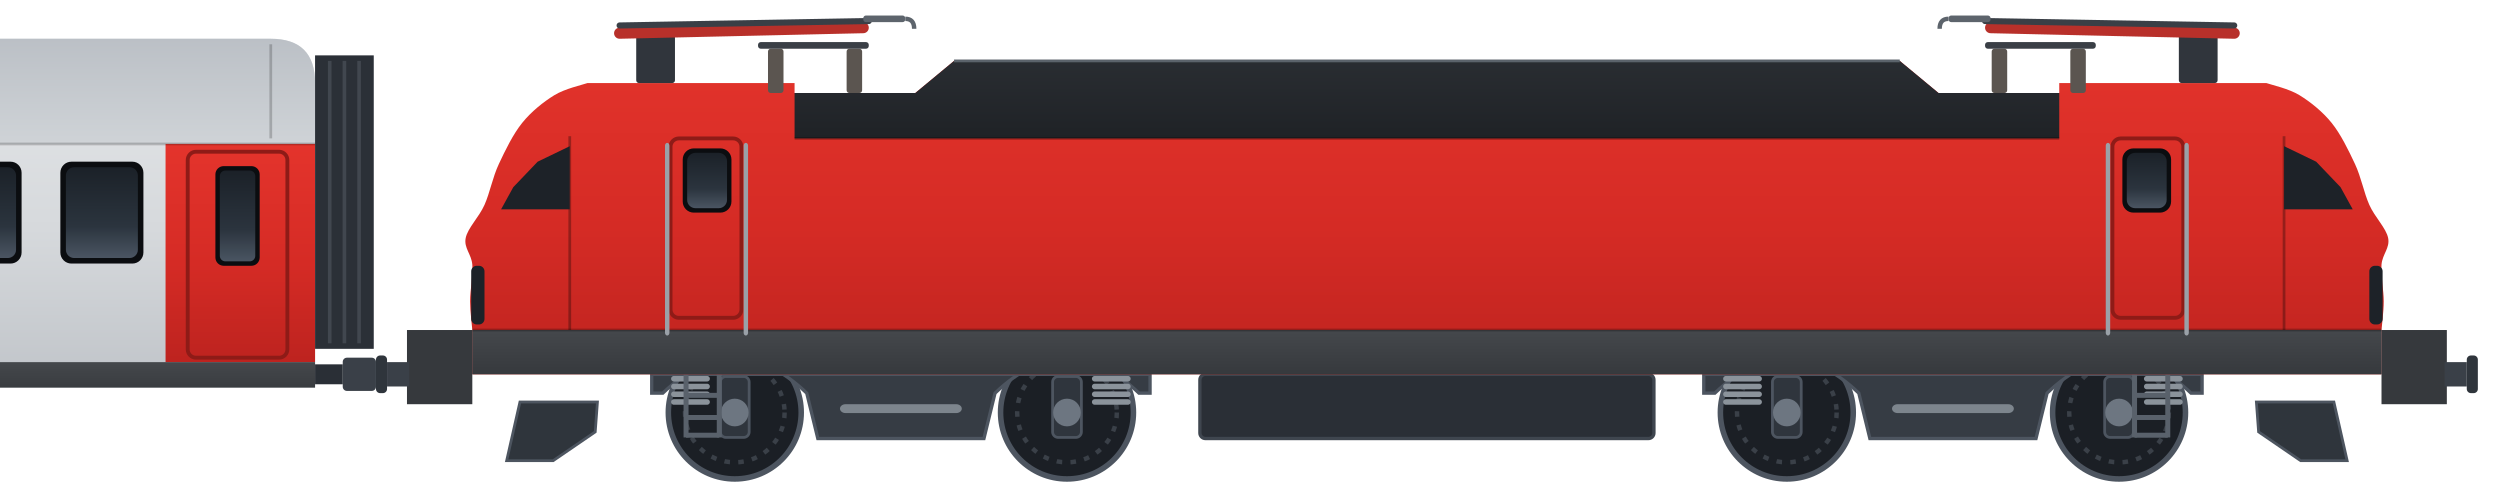
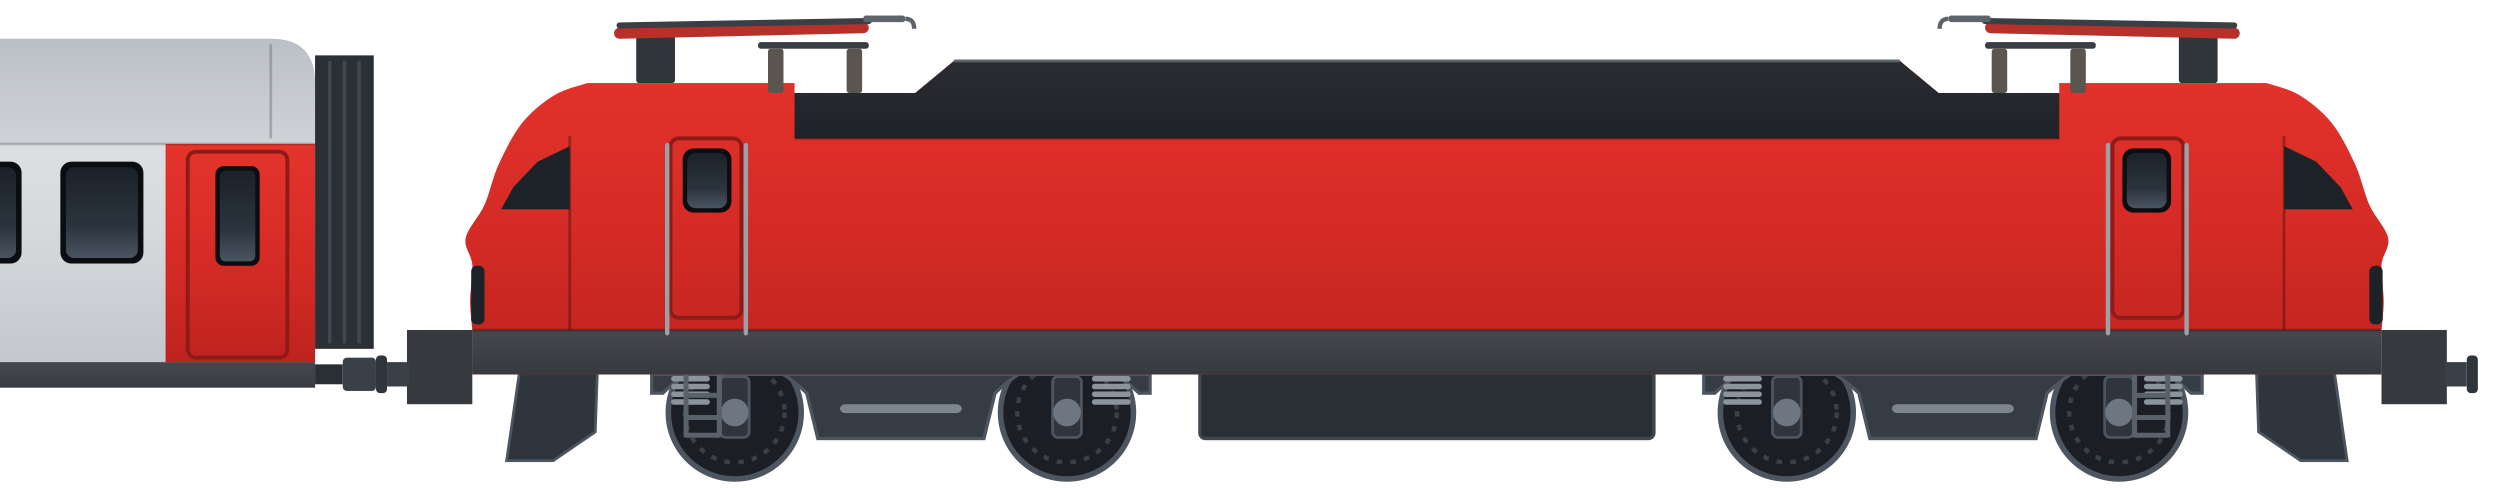
<svg xmlns="http://www.w3.org/2000/svg" width="903" height="176" viewBox="10 42 903 176">
  <defs>
    <linearGradient id="body" x1="0" y1="0" x2="0" y2="1">
      <stop offset="0" stop-color="#fbfbfc" />
      <stop offset="0.5" stop-color="#eceef1" />
      <stop offset="1" stop-color="#d5d9de" />
    </linearGradient>
    <linearGradient id="glass" x1="0" y1="0" x2="0" y2="1">
      <stop offset="0" stop-color="#1b2128" />
      <stop offset="0.65" stop-color="#2b343e" />
      <stop offset="1" stop-color="#4a5562" />
    </linearGradient>
    <linearGradient id="steel" x1="0" y1="0" x2="0" y2="1">
      <stop offset="0" stop-color="#d9dde1" />
      <stop offset="1" stop-color="#a9b0b8" />
    </linearGradient>
    <linearGradient id="roof" x1="0" y1="0" x2="0" y2="1">
      <stop offset="0" stop-color="#c7ccd2" />
      <stop offset="1" stop-color="#e3e6ea" />
    </linearGradient>
    <linearGradient id="stred" x1="0" y1="0" x2="0" y2="1">
      <stop offset="0" stop-color="#e4342c" />
      <stop offset="0.55" stop-color="#d52b25" />
      <stop offset="1" stop-color="#bd231f" />
    </linearGradient>
    <linearGradient id="stdark" x1="0" y1="0" x2="0" y2="1">
      <stop offset="0" stop-color="#45484c" />
      <stop offset="1" stop-color="#36393d" />
    </linearGradient>
    <linearGradient id="stroof" x1="0" y1="0" x2="0" y2="1">
      <stop offset="0" stop-color="#2c3035" />
      <stop offset="1" stop-color="#1f2226" />
    </linearGradient>
    <linearGradient id="silver" x1="0" y1="0" x2="0" y2="1">
      <stop offset="0" stop-color="#e6e8ea" />
      <stop offset="0.55" stop-color="#d6d9dc" />
      <stop offset="1" stop-color="#bfc3c8" />
    </linearGradient>
    <linearGradient id="silverroof" x1="0" y1="0" x2="0" y2="1">
      <stop offset="0" stop-color="#b9bec4" />
      <stop offset="1" stop-color="#cfd3d7" />
    </linearGradient>
    <linearGradient id="sill" x1="0" y1="0" x2="0" y2="1">
      <stop offset="0" stop-color="#66717a" />
      <stop offset="1" stop-color="#55606a" />
    </linearGradient>
    <clipPath id="coach">
      <path d="M-2.2,182.0 V56.0 H107.8 Q123.8,56.0 123.8,72.0 V182.0 Z" />
    </clipPath>
    <clipPath id="loco">
      <path d="M180.6,161.2 C180.5,159.5 179.8,154.7 179.8,150.8 C179.8,146.9 180.9,141.4 180.6,137.6 C180.3,133.8 177.5,131.6 178.2,128.0 C178.9,124.4 183.0,120.5 185.0,116.0 C187.0,111.5 187.9,106.1 190.2,101.2 C192.5,96.3 195.3,90.5 198.6,86.4 C201.9,82.3 206.3,78.8 210.2,76.4 C214.1,74.0 220.2,72.7 222.2,72.0 L297.0,72.0 L297.0,75.6 L340.6,75.6 L354.6,64.0 L696.2,64.0 L710.2,75.6 L753.8,75.6 L753.8,72.0 L828.6,72.0 C830.6,72.7 836.7,74.0 840.6,76.4 C844.5,78.8 848.9,82.3 852.2,86.4 C855.5,90.5 858.3,96.3 860.6,101.2 C862.9,106.1 863.8,111.5 865.8,116.0 C867.8,120.5 871.9,124.4 872.6,128.0 C873.3,131.6 870.5,133.8 870.2,137.6 C869.9,141.4 871.0,146.9 871.0,150.8 C871.0,154.7 870.3,159.5 870.2,161.2 L870.2,177.2 L180.6,177.2 Z" />
    </clipPath>
  </defs>
  <g clip-path="url(#coach)">
    <rect x="-2.2" y="52.0" width="130.0" height="132.0" rx="0" fill="url(#silver)" />
    <rect x="-2.2" y="52.0" width="130.0" height="42.0" rx="0" fill="url(#silverroof)" />
    <rect x="69.8" y="94.0" width="58.0" height="78.8" rx="0" fill="url(#stred)" />
    <line x1="-2.2" y1="94.0" x2="123.8" y2="94.0" stroke="#000" stroke-width="1.0" stroke-opacity="0.2" />
    <rect x="-2.2" y="172.8" width="130.0" height="11.2" rx="0" fill="url(#stdark)" />
    <line x1="107.8" y1="92.0" x2="107.8" y2="58.0" stroke="#000" stroke-width="1.0" stroke-opacity="0.2" />
  </g>
  <rect x="77.8" y="96.8" width="36.0" height="74.4" rx="3" fill="none" stroke="#8e1b17" stroke-width="1.4" />
  <rect x="87.8" y="102.0" width="16.0" height="36.0" rx="3" fill="#0b0d10" />
  <rect x="89.4" y="103.6" width="12.8" height="32.8" rx="2" fill="url(#glass)" />
  <rect x="31.8" y="100.4" width="30.0" height="36.8" rx="4" fill="#0b0d10" />
  <rect x="33.8" y="102.4" width="26.0" height="32.8" rx="3" fill="url(#glass)" />
  <rect x="-30.2" y="100.4" width="48.0" height="36.8" rx="4" fill="#0b0d10" />
  <rect x="-28.2" y="102.4" width="44.0" height="32.8" rx="3" fill="url(#glass)" />
  <rect x="123.8" y="62.0" width="21.2" height="106.0" rx="0" fill="#2b3037" />
  <line x1="139.7" y1="166.0" x2="139.7" y2="64.0" stroke="#41474f" stroke-width="1.3" />
  <line x1="134.4" y1="166.0" x2="134.4" y2="64.0" stroke="#41474f" stroke-width="1.3" />
  <line x1="129.1" y1="166.0" x2="129.1" y2="64.0" stroke="#41474f" stroke-width="1.3" />
  <rect x="133.8" y="171.2" width="12.0" height="12.0" rx="1.5" fill="#3a4048" />
  <rect x="123.8" y="173.6" width="10.0" height="7.2" rx="0" fill="#2a2f36" />
-   <rect x="443.4" y="177.2" width="164.0" height="23.2" rx="2" fill="#2a2f36" stroke="#3f464f" stroke-width="1.2" />
+   <rect x="443.4" y="175.2" width="164.0" height="25.2" rx="2" fill="#2a2f36" stroke="#3f464f" stroke-width="1.2" />
  <circle cx="775.4" cy="191.0" r="24.0" fill="#1b1f25" stroke="#4d5560" stroke-width="2" />
  <circle cx="775.4" cy="191.0" r="18.0" fill="none" stroke="#3a4048" stroke-width="1.6" stroke-dasharray="2 3" />
  <circle cx="655.4" cy="191.0" r="24.0" fill="#1b1f25" stroke="#4d5560" stroke-width="2" />
  <circle cx="655.4" cy="191.0" r="18.0" fill="none" stroke="#3a4048" stroke-width="1.6" stroke-dasharray="2 3" />
  <path d="M805.4,177.2 H625.4 V184.0 H629.4 Q655.4,159.2 681.4,184.0 L685.4,200.4 H745.4 L749.4,184.0 Q775.4,159.2 801.4,184.0 H805.4 Z" fill="#363c44" stroke="#4d5560" stroke-width="1.2" />
  <rect x="770.2" y="178.0" width="10.4" height="22.0" rx="2" fill="#2f353d" stroke="#4d5560" stroke-width="1" />
  <circle cx="775.4" cy="191.0" r="5" fill="#6d7681" />
  <rect x="650.2" y="178.0" width="10.4" height="22.0" rx="2" fill="#2f353d" stroke="#4d5560" stroke-width="1" />
  <circle cx="655.4" cy="191.0" r="5" fill="#6d7681" />
  <line x1="785.4" y1="178.8" x2="797.4" y2="178.8" stroke="#8b939b" stroke-width="2.0" stroke-linecap="round" />
  <line x1="785.4" y1="181.6" x2="797.4" y2="181.6" stroke="#8b939b" stroke-width="2.0" stroke-linecap="round" />
  <line x1="785.4" y1="184.4" x2="797.4" y2="184.4" stroke="#8b939b" stroke-width="2.0" stroke-linecap="round" />
  <line x1="785.4" y1="187.2" x2="797.4" y2="187.2" stroke="#8b939b" stroke-width="2.0" stroke-linecap="round" />
  <line x1="645.4" y1="178.8" x2="633.4" y2="178.8" stroke="#8b939b" stroke-width="2.0" stroke-linecap="round" />
  <line x1="645.4" y1="181.6" x2="633.4" y2="181.6" stroke="#8b939b" stroke-width="2.0" stroke-linecap="round" />
  <line x1="645.4" y1="184.4" x2="633.4" y2="184.4" stroke="#8b939b" stroke-width="2.0" stroke-linecap="round" />
  <line x1="645.4" y1="187.2" x2="633.4" y2="187.2" stroke="#8b939b" stroke-width="2.0" stroke-linecap="round" />
  <rect x="693.4" y="188.0" width="44.0" height="3.2" rx="2" fill="#7d858d" />
  <circle cx="395.4" cy="191.0" r="24.0" fill="#1b1f25" stroke="#4d5560" stroke-width="2" />
  <circle cx="395.4" cy="191.0" r="18.0" fill="none" stroke="#3a4048" stroke-width="1.6" stroke-dasharray="2 3" />
  <circle cx="275.4" cy="191.0" r="24.0" fill="#1b1f25" stroke="#4d5560" stroke-width="2" />
  <circle cx="275.4" cy="191.0" r="18.0" fill="none" stroke="#3a4048" stroke-width="1.6" stroke-dasharray="2 3" />
  <path d="M425.4,177.2 H245.4 V184.0 H249.4 Q275.4,159.2 301.4,184.0 L305.4,200.4 H365.4 L369.4,184.0 Q395.4,159.2 421.4,184.0 H425.4 Z" fill="#363c44" stroke="#4d5560" stroke-width="1.2" />
  <rect x="390.2" y="178.0" width="10.4" height="22.0" rx="2" fill="#2f353d" stroke="#4d5560" stroke-width="1" />
  <circle cx="395.4" cy="191.0" r="5" fill="#6d7681" />
  <rect x="270.2" y="178.0" width="10.4" height="22.0" rx="2" fill="#2f353d" stroke="#4d5560" stroke-width="1" />
  <circle cx="275.4" cy="191.0" r="5" fill="#6d7681" />
  <line x1="405.4" y1="178.8" x2="417.4" y2="178.8" stroke="#8b939b" stroke-width="2.0" stroke-linecap="round" />
  <line x1="405.4" y1="181.6" x2="417.4" y2="181.6" stroke="#8b939b" stroke-width="2.0" stroke-linecap="round" />
  <line x1="405.4" y1="184.4" x2="417.4" y2="184.4" stroke="#8b939b" stroke-width="2.0" stroke-linecap="round" />
  <line x1="405.4" y1="187.2" x2="417.4" y2="187.2" stroke="#8b939b" stroke-width="2.0" stroke-linecap="round" />
  <line x1="265.4" y1="178.8" x2="253.4" y2="178.8" stroke="#8b939b" stroke-width="2.0" stroke-linecap="round" />
  <line x1="265.4" y1="181.6" x2="253.4" y2="181.6" stroke="#8b939b" stroke-width="2.0" stroke-linecap="round" />
  <line x1="265.4" y1="184.4" x2="253.4" y2="184.4" stroke="#8b939b" stroke-width="2.0" stroke-linecap="round" />
  <line x1="265.4" y1="187.2" x2="253.4" y2="187.2" stroke="#8b939b" stroke-width="2.0" stroke-linecap="round" />
  <rect x="313.4" y="188.0" width="44.0" height="3.2" rx="2" fill="#7d858d" />
-   <path d="M825.0,187.2 L853.0,187.2 L857.8,208.4 L841.0,208.4 L825.8,198.0 Z" fill="#2f353c" stroke="#4d5560" stroke-width="1" />
+   <path d="M825.0,175.2 L853.0,175.2 L857.8,208.4 L841.0,208.4 L825.8,198.0 Z" fill="#2f353c" stroke="#4d5560" stroke-width="1" />
  <line x1="793.0" y1="177.2" x2="793.0" y2="200.0" stroke="#59616b" stroke-width="1.8" />
  <line x1="781.0" y1="177.2" x2="781.0" y2="200.0" stroke="#59616b" stroke-width="1.8" />
  <line x1="793.0" y1="184.8" x2="781.0" y2="184.8" stroke="#59616b" stroke-width="1.8" />
  <line x1="793.0" y1="192.8" x2="781.0" y2="192.8" stroke="#59616b" stroke-width="1.8" />
  <line x1="793.0" y1="199.2" x2="781.0" y2="199.2" stroke="#59616b" stroke-width="1.8" />
-   <path d="M225.8,187.2 L197.8,187.2 L193.0,208.4 L209.8,208.4 L225.0,198.0 Z" fill="#2f353c" stroke="#4d5560" stroke-width="1" />
+   <path d="M225.8,175.2 L197.8,175.2 L193.0,208.4 L209.8,208.4 L225.0,198.0 Z" fill="#2f353c" stroke="#4d5560" stroke-width="1" />
  <line x1="257.8" y1="177.2" x2="257.8" y2="200.0" stroke="#59616b" stroke-width="1.8" />
  <line x1="269.8" y1="177.2" x2="269.8" y2="200.0" stroke="#59616b" stroke-width="1.8" />
  <line x1="257.8" y1="184.8" x2="269.8" y2="184.8" stroke="#59616b" stroke-width="1.8" />
  <line x1="257.8" y1="192.8" x2="269.8" y2="192.8" stroke="#59616b" stroke-width="1.8" />
  <line x1="257.8" y1="199.2" x2="269.8" y2="199.2" stroke="#59616b" stroke-width="1.8" />
  <g clip-path="url(#loco)">
    <rect x="165.8" y="56.0" width="719.2" height="124.0" rx="0" fill="url(#stred)" />
    <rect x="297.0" y="56.0" width="456.8" height="36.0" rx="0" fill="url(#stroof)" />
    <line x1="835.0" y1="91.2" x2="835.0" y2="161.2" stroke="#000" stroke-width="1.0" stroke-opacity="0.3" />
    <line x1="215.8" y1="91.2" x2="215.8" y2="161.2" stroke="#000" stroke-width="1.0" stroke-opacity="0.3" />
  </g>
  <line x1="753.8" y1="92.0" x2="297.0" y2="92.0" stroke="#000" stroke-width="1.0" stroke-opacity="0.25" />
  <line x1="696.2" y1="64.0" x2="354.6" y2="64.0" stroke="#5b636b" stroke-width="1.0" />
  <rect x="180.6" y="161.2" width="689.6" height="16.0" rx="0" fill="url(#stdark)" />
  <line x1="870.2" y1="161.2" x2="180.6" y2="161.2" stroke="#000" stroke-width="1.0" stroke-opacity="0.25" />
  <path d="M835.0,94.8 L846.6,100.4 L855.4,109.6 L859.8,117.6 L835.0,117.6 Z" fill="#1d2228" stroke-linejoin="round" />
  <path d="M215.8,94.8 L204.2,100.4 L195.4,109.6 L191.0,117.6 L215.8,117.6 Z" fill="#1d2228" stroke-linejoin="round" />
  <rect x="865.8" y="138.0" width="4.8" height="21.2" rx="2" fill="#1d2228" />
  <rect x="180.2" y="138.0" width="4.8" height="21.2" rx="2" fill="#1d2228" />
  <rect x="773.0" y="92.0" width="25.6" height="64.8" rx="3" fill="none" stroke="#8e1b17" stroke-width="1.4" />
  <rect x="776.6" y="95.6" width="17.6" height="23.2" rx="4" fill="#0b0d10" />
  <rect x="778.2" y="97.2" width="14.4" height="20.0" rx="3" fill="url(#glass)" />
  <rect x="799.0" y="93.6" width="1.6" height="69.6" rx="1" fill="#9aa1a8" />
  <rect x="770.6" y="93.6" width="1.6" height="69.6" rx="1" fill="#9aa1a8" />
  <rect x="252.2" y="92.0" width="25.6" height="64.8" rx="3" fill="none" stroke="#8e1b17" stroke-width="1.4" />
  <rect x="256.6" y="95.6" width="17.6" height="23.2" rx="4" fill="#0b0d10" />
  <rect x="258.2" y="97.2" width="14.4" height="20.0" rx="3" fill="url(#glass)" />
  <rect x="250.2" y="93.6" width="1.6" height="69.6" rx="1" fill="#9aa1a8" />
  <rect x="278.6" y="93.6" width="1.6" height="69.6" rx="1" fill="#9aa1a8" />
  <rect x="870.2" y="161.2" width="23.6" height="26.8" rx="0" fill="#36393d" />
  <rect x="893.0" y="172.8" width="8.0" height="8.8" rx="0" fill="#3a4048" />
  <rect x="901.0" y="170.4" width="4.0" height="13.6" rx="1.5" fill="#2f353c" />
  <rect x="157.0" y="161.2" width="23.6" height="26.8" rx="0" fill="#36393d" />
  <rect x="149.8" y="172.8" width="8.0" height="8.8" rx="0" fill="#3a4048" />
  <rect x="145.8" y="170.4" width="4.0" height="13.6" rx="1.5" fill="#2f353c" />
  <rect x="757.8" y="59.6" width="5.6" height="16.0" rx="1" fill="#5b5550" />
  <rect x="729.4" y="59.6" width="5.6" height="16.0" rx="1" fill="#5b5550" />
  <rect x="797.0" y="53.2" width="14.0" height="18.8" rx="1" fill="#30353c" />
  <rect x="727.0" y="57.2" width="40.0" height="2.4" rx="1" fill="#3a3f46" />
  <path d="M817.0,54.0 L729.0,52.0" stroke="#b8302a" stroke-width="4" stroke-linecap="round" fill="none" />
  <path d="M817.0,51.2 L727.0,49.6" stroke="#3a3f46" stroke-width="2.2" stroke-linecap="round" fill="none" />
  <rect x="713.8" y="47.6" width="15.2" height="2.4" rx="1" fill="#5d646c" />
  <path d="M713.8,48.8 Q710.6,48.8 710.6,52.4" stroke="#5d646c" stroke-width="1.6" fill="none" />
  <rect x="287.4" y="59.6" width="5.6" height="16.0" rx="1" fill="#5b5550" />
  <rect x="315.8" y="59.6" width="5.6" height="16.0" rx="1" fill="#5b5550" />
  <rect x="239.8" y="53.2" width="14.0" height="18.8" rx="1" fill="#30353c" />
  <rect x="283.8" y="57.2" width="40.0" height="2.4" rx="1" fill="#3a3f46" />
  <path d="M233.8,54.0 L321.8,52.0" stroke="#b8302a" stroke-width="4" stroke-linecap="round" fill="none" />
  <path d="M233.8,51.2 L323.8,49.6" stroke="#3a3f46" stroke-width="2.2" stroke-linecap="round" fill="none" />
  <rect x="321.8" y="47.6" width="15.2" height="2.4" rx="1" fill="#5d646c" />
  <path d="M337.0,48.8 Q340.2,48.8 340.2,52.4" stroke="#5d646c" stroke-width="1.6" fill="none" />
</svg>
